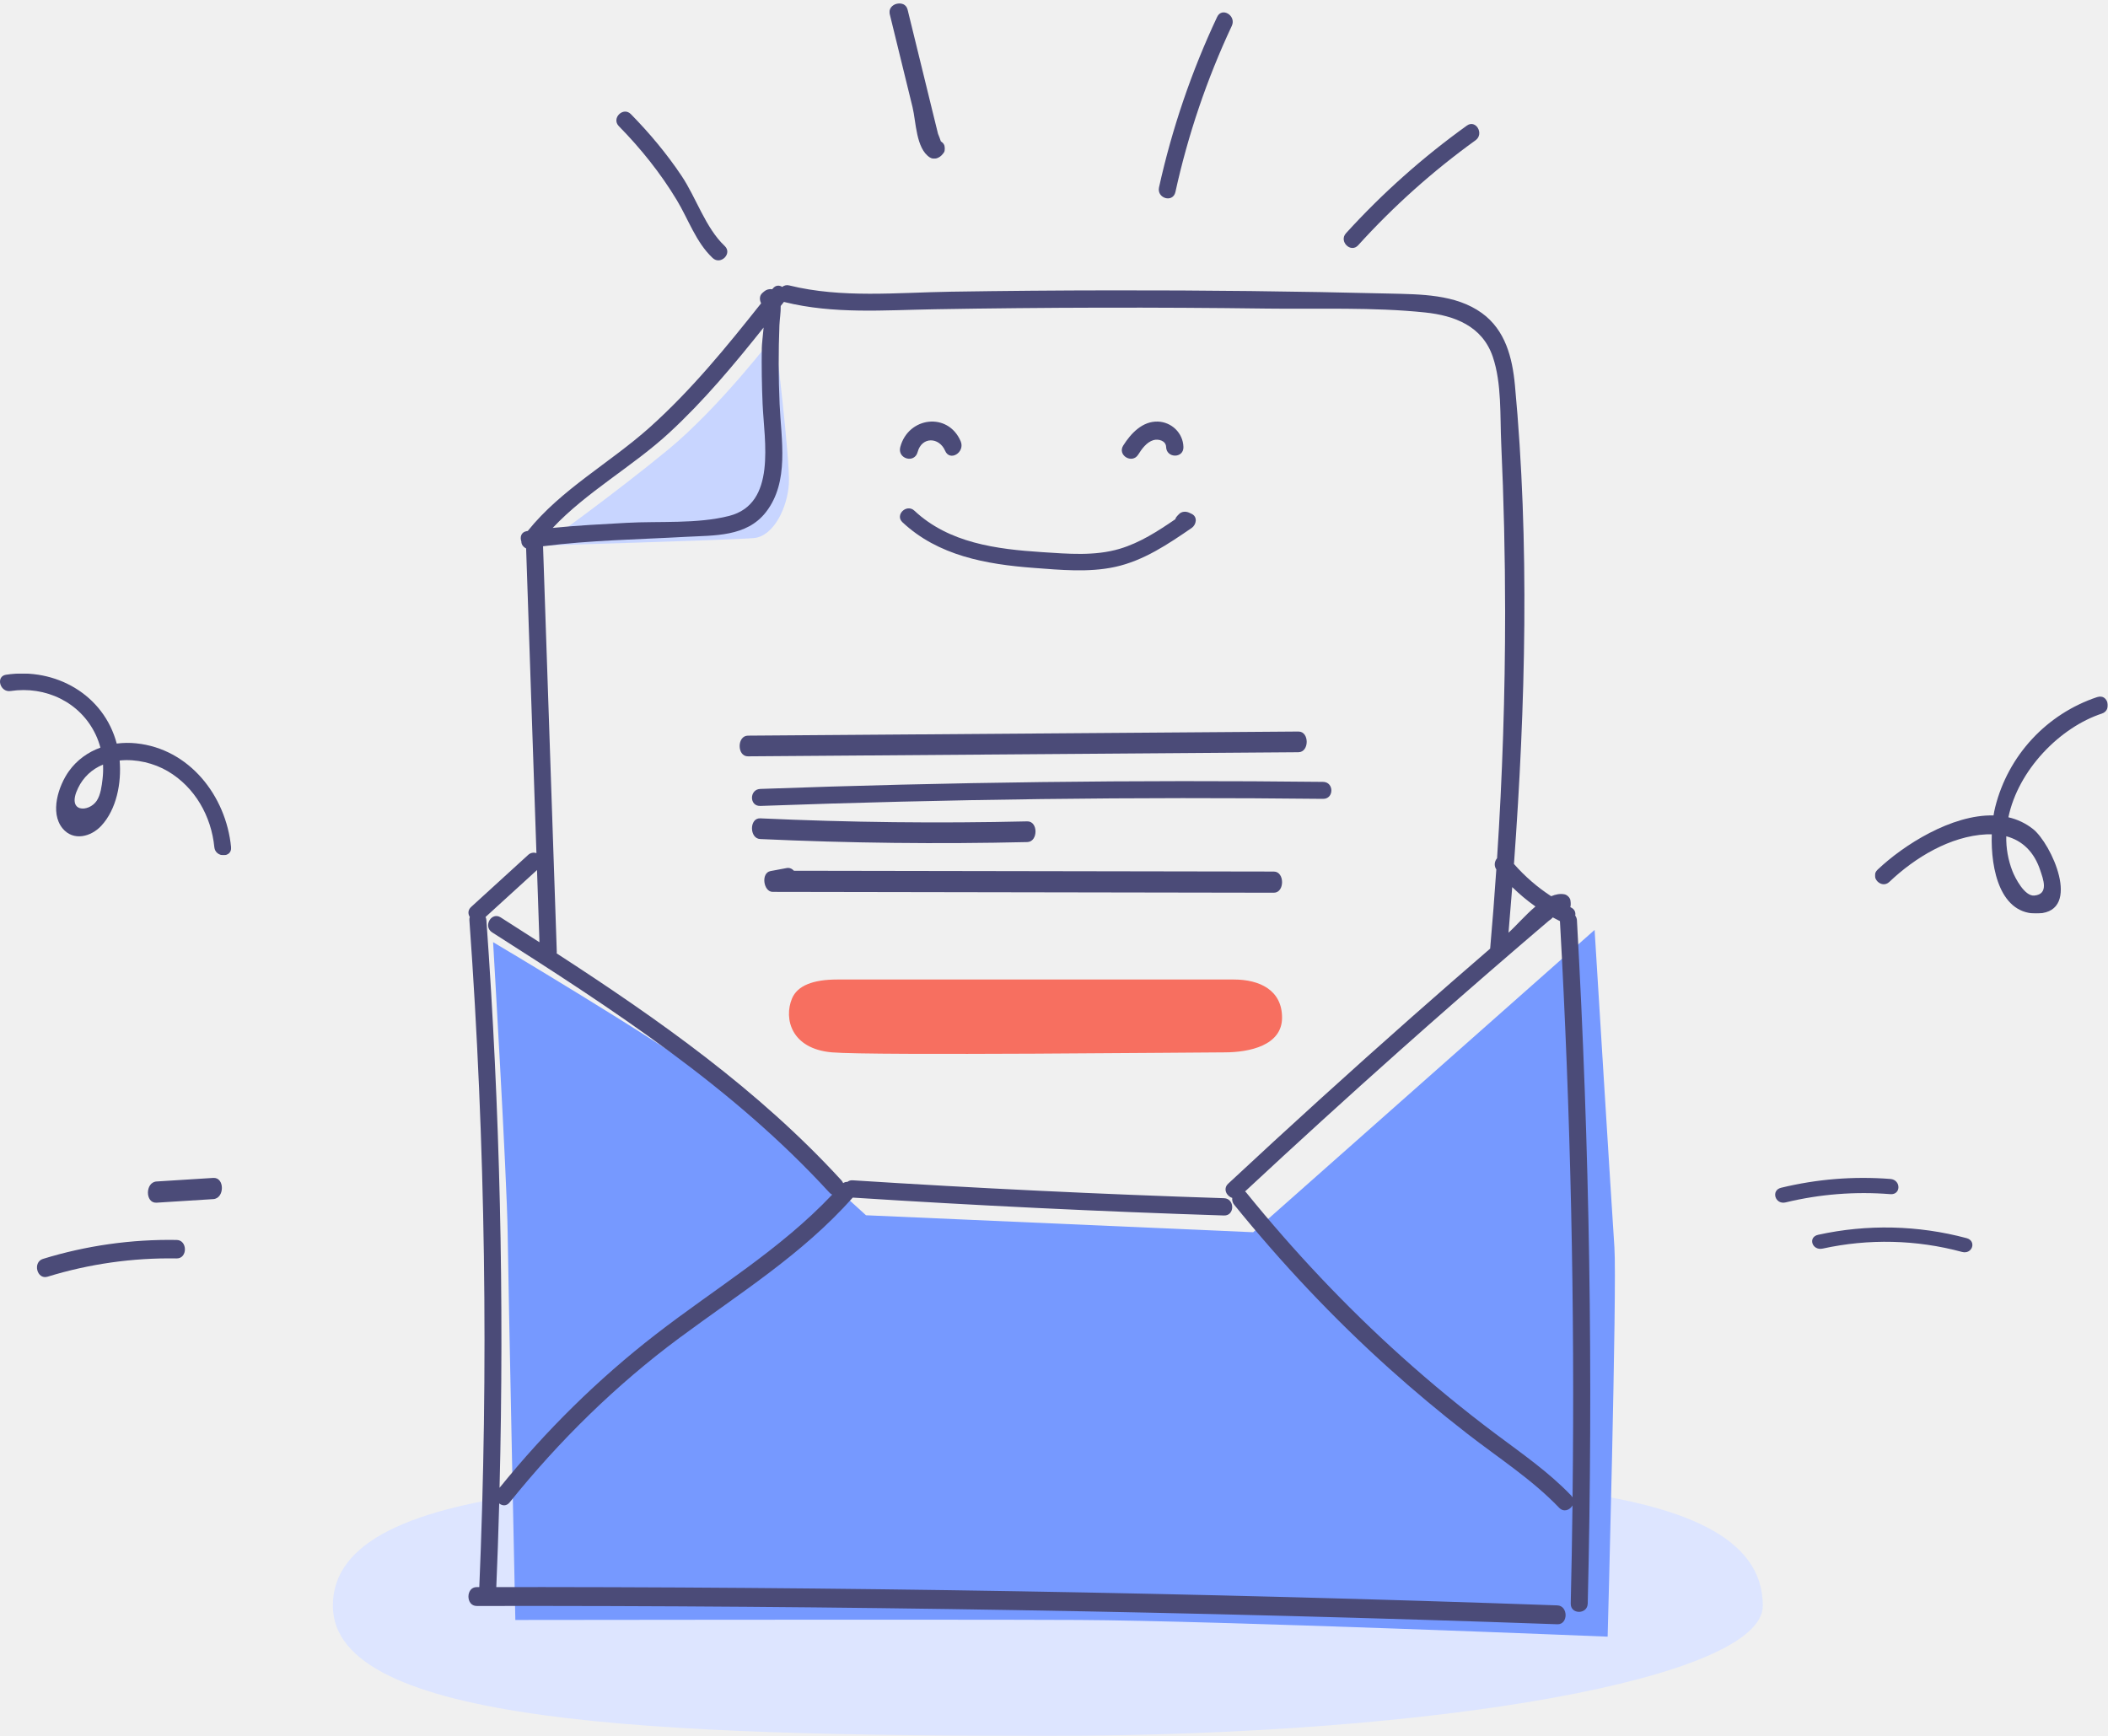
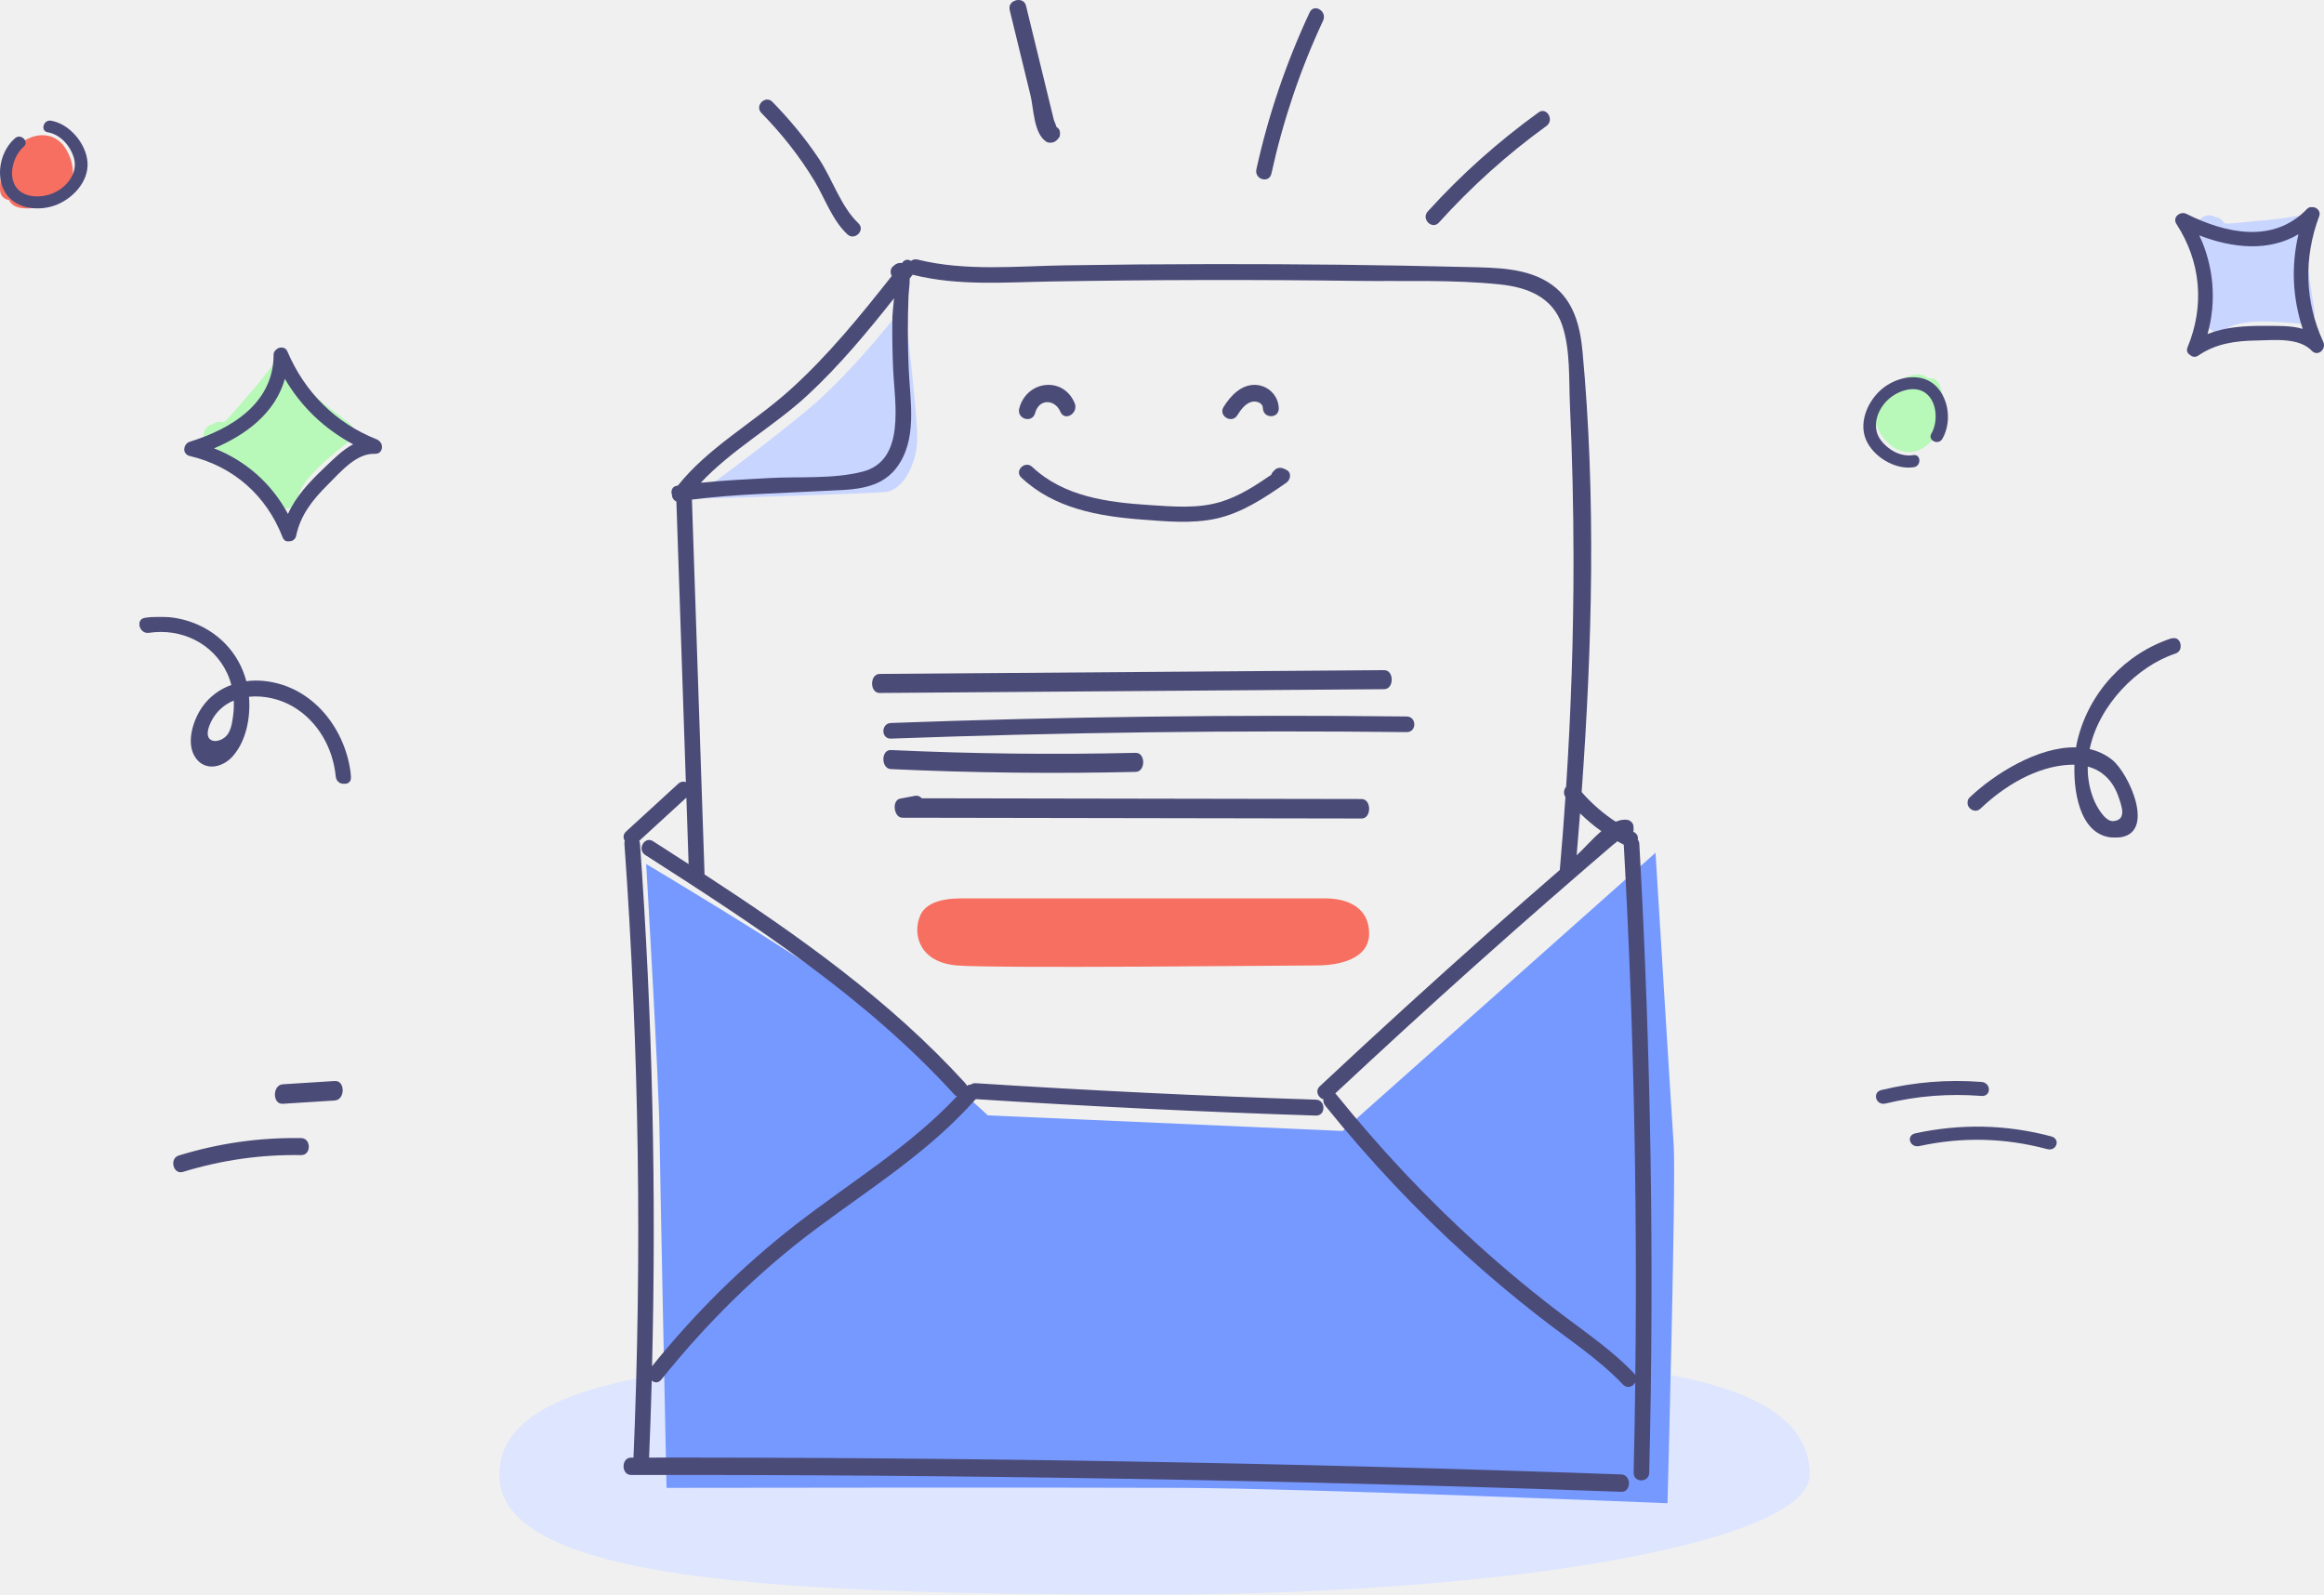
- <svg xmlns="http://www.w3.org/2000/svg" xmlns:xlink="http://www.w3.org/1999/xlink" width="170" height="140" viewBox="0 0 170 140">
-   <defs>
-     <path id="a" d="M.154.277h4.472v12.52H.154z" />
-     <path id="c" d="M.09.176h18.782v17.502H.09z" />
-     <path id="e" d="M0 .32h18.638v14.657H0z" />
-   </defs>
-   <g fill="none" fill-rule="evenodd">
-     <path fill="#C8D5FF" d="M62.493 27s-4.38 5.769-8.607 9.26C49.659 39.75 43.743 44 43.743 44s15.445-.454 17.06-.605c1.613-.152 2.714-2.505 2.817-4.403C63.723 37.095 62.493 27 62.493 27" />
-     <path fill="#DDE5FF" d="M142.164 129.503c0 5.798-25.816 10.497-57.661 10.497-31.845 0-57.66-.99-57.66-10.497 0-10.496 25.815-10.496 57.66-10.496 31.845 0 57.66-.638 57.66 10.496" />
-     <path fill="#7699FF" d="M39.766 75.986s1.116 18.954 1.173 23.396c.057 4.442.621 31.272.621 31.272s34.416-.05 45.422 0S129.648 132 129.648 132s.766-28.18.546-31.411c-.22-3.23-1.597-25.589-1.597-25.589l-27.536 24.382-31.223-1.369s-9.487-8.683-12.924-11.235c-4.067-3.02-17.148-10.792-17.148-10.792" />
-     <path fill="#4B4B78" d="M38.444 129.525c29.055-.044 58.108.447 87.148 1.475.888.031.887-1.492 0-1.523a2362.931 2362.931 0 0 0-87.148-1.474c-.888.001-.89 1.523 0 1.522" />
-     <path fill="#4B4B78" d="M126.82 120.772a.733.733 0 0 0-.113-.155c-1.831-1.91-3.978-3.388-6.081-4.963a110.839 110.839 0 0 1-7.644-6.286c-4.501-4.05-8.657-8.47-12.479-13.186a.788.788 0 0 0-.092-.093 760.936 760.936 0 0 1 12.431-11.322 735.738 735.738 0 0 1 9.707-8.49l1.35-1.157 1.015-.865c.125-.077.228-.165.313-.264.189.105.382.203.575.3a685.932 685.932 0 0 1 1.017 46.481m-4.865-49.225c.585.57 1.209 1.094 1.873 1.563-.827.702-1.594 1.596-2.173 2.114.105-1.223.205-2.449.3-3.677M58.8 41.61c-2.578.659-5.62.41-8.27.558-1.989.111-3.977.206-5.957.409 2.733-2.908 6.466-4.97 9.38-7.656 2.815-2.595 5.247-5.518 7.629-8.505-.066.693-.142 1.369-.146 1.64a77.326 77.326 0 0 0 .065 4.534c.128 2.973 1.147 8.038-2.7 9.02m8.083 54.57a.68.68 0 0 0 .23.169c-4.242 4.482-9.408 7.535-14.259 11.295-4.656 3.61-8.85 7.757-12.569 12.351a472.361 472.361 0 0 0-1.06-45.777.758.758 0 0 0-.068-.262l4.15-3.786.196 5.824a910.739 910.739 0 0 0-3.127-2.004c-.75-.478-1.439.729-.692 1.205 9.663 6.165 19.37 12.437 27.199 20.986m60.15-22.337c.048-.249-.04-.509-.34-.654l-.055-.028c.045-.156.04-.325.008-.547-.03-.218-.272-.447-.479-.487-.35-.068-.711.002-1.074.154a14.513 14.513 0 0 1-3-2.6c.935-12.815 1.267-25.889.078-38.613-.209-2.233-.773-4.443-2.658-5.813-2.123-1.542-4.988-1.518-7.48-1.58a858.42 858.42 0 0 0-22.372-.258c-4.326.004-8.651.04-12.977.108-4.311.067-8.804.54-13.032-.504a.638.638 0 0 0-.571.118c-.233-.15-.533-.154-.763.137a4.178 4.178 0 0 0-.041.052.793.793 0 0 0-.661.183l-.138.12c-.248.217-.234.563-.098.83-2.796 3.526-5.62 6.99-8.978 10-3.19 2.86-7.138 4.989-9.845 8.364l-.069.009c-.465.07-.573.485-.444.838-.005.242.16.449.384.56l.832 24.575a.653.653 0 0 0-.673.147l-4.591 4.19c-.275.25-.264.566-.112.807a.706.706 0 0 0-.03.266 472.448 472.448 0 0 1 .783 54.162c-.038.898 1.333.896 1.371 0 .103-2.375.184-4.75.25-7.126.241.199.582.237.84-.082 4.01-4.985 8.581-9.477 13.702-13.274 4.884-3.622 9.873-6.71 13.97-11.309a940.43 940.43 0 0 0 29.94 1.443c.882.029.88-1.366 0-1.395a942.041 942.041 0 0 1-29.942-1.443.598.598 0 0 0-.429.126.557.557 0 0 0-.344.102.734.734 0 0 0-.142-.228c-6.687-7.3-14.734-12.962-22.96-18.301a.706.706 0 0 0 .008-.127l-1.108-32.71c3.812-.49 7.697-.546 11.526-.76 2.278-.126 4.88.019 6.445-1.988 1.913-2.453 1.233-5.842 1.107-8.718a76.559 76.559 0 0 1-.016-6.348c.02-.498.117-1.045.104-1.563l.264-.334c.022.007.041.017.064.022 3.949.976 8.029.645 12.055.576a890.918 890.918 0 0 1 26.848-.055c4.202.055 8.535-.124 12.718.311 2.38.248 4.633 1.087 5.478 3.58.728 2.149.576 4.747.679 6.991.207 4.528.312 9.061.315 13.595a303.33 303.33 0 0 1-.65 19.851c-.198.238-.272.596-.06.907-.145 2.13-.31 4.259-.497 6.385a742.175 742.175 0 0 0-6.304 5.502 759.562 759.562 0 0 0-14.82 13.454c-.447.418-.13 1.013.325 1.149a.712.712 0 0 0 .16.556c3.822 4.716 7.977 9.136 12.479 13.186a114.717 114.717 0 0 0 6.32 5.28c2.504 1.947 5.195 3.664 7.404 5.969.374.39.875.18 1.076-.187a681.365 681.365 0 0 1-.142 7.91c-.022.898 1.35.897 1.371 0 .448-18.37.157-36.749-.87-55.094a.703.703 0 0 0-.138-.39" />
-     <path fill="#4B4B78" d="M74.002 36.46c.338-1.268 1.74-1.216 2.218-.102.385.897 1.635.119 1.252-.774-1.02-2.375-4.22-1.965-4.868.467-.254.952 1.145 1.358 1.398.408M91.79 36.666c.294-.467.683-1.007 1.228-1.169.393-.116 1.007.038 1.023.55.028.931 1.426.935 1.397 0-.035-1.14-.968-2.01-2.06-2.046-1.239-.04-2.167.936-2.795 1.933-.492.784.717 1.512 1.208.732M72.779 42.12c2.871 2.695 6.737 3.395 10.597 3.683 2.156.161 4.423.383 6.555-.081 2.303-.503 4.277-1.84 6.17-3.14.382-.262.499-.901 0-1.138l-.189-.089c-.268-.127-.607-.119-.825.103l-.145.148a.662.662 0 0 0-.166.276c-1.391.952-2.84 1.893-4.477 2.38-2.017.6-4.172.404-6.246.27-3.701-.238-7.532-.736-10.31-3.343-.63-.59-1.595.34-.964.932M54.574 16.127c.943 1.56 1.547 3.41 2.896 4.68.643.607 1.618-.36.974-.967-1.547-1.457-2.295-3.888-3.474-5.65-1.2-1.794-2.58-3.442-4.091-4.984-.62-.632-1.592.336-.973.967 1.777 1.813 3.356 3.782 4.668 5.954" />
-     <g transform="translate(71.579)">
-       <mask id="b" fill="#fff">
-         <use xlink:href="#a" />
-       </mask>
-       <path fill="#4B4B78" d="M2.015 8.655c.28 1.139.268 3.321 1.392 4.042.358.23.794.034 1.02-.25l.096-.12c.179-.225.117-.665-.117-.844l-.092-.07-.017-.01a8.149 8.149 0 0 0-.23-.615l-.41-1.668-.613-2.504-1.43-5.84C1.4-.099-.038.27.176 1.145l1.84 7.51" mask="url(#b)" />
-     </g>
-     <path fill="#4B4B78" d="M94.791 15.488a63.86 63.86 0 0 1 4.547-13.4c.387-.824-.793-1.55-1.182-.723a65.594 65.594 0 0 0-4.686 13.743c-.197.896 1.122 1.278 1.321.38M109.53 19.78a60.586 60.586 0 0 1 9.467-8.467c.716-.515.023-1.705-.7-1.184a62.262 62.262 0 0 0-9.75 8.682c-.595.656.384 1.628.983.97M60.316 61l44.397-.331c.888-.007.89-1.676 0-1.669l-44.397.331c-.888.007-.89 1.676 0 1.669M61.314 65a956.857 956.857 0 0 1 45.384-.57c.894.01.894-1.36 0-1.37a956.857 956.857 0 0 0-45.384.569c-.892.032-.896 1.403 0 1.37M61.306 67.67c7.177.331 14.358.413 21.539.245.883-.02.887-1.69 0-1.67-7.181.168-14.362.086-21.539-.244-.884-.04-.883 1.63 0 1.67M62.312 71.932L102.73 72c.883.001.884-1.706 0-1.707l-38.705-.065c-.148-.164-.349-.262-.59-.217l-1.304.245c-.779.146-.571 1.675.182 1.676" />
-     <g transform="translate(151.111 56)">
-       <mask id="d" fill="#fff">
-         <use xlink:href="#c" />
-       </mask>
-       <path fill="#4B4B78" d="M13.434 14.219c.21.646.721 1.902-.492 2.01-.78.07-1.544-1.421-1.758-1.967a7.336 7.336 0 0 1-.5-2.816c1.303.348 2.258 1.263 2.75 2.773M18.044.212a12.572 12.572 0 0 0-8.256 8.902 7.75 7.75 0 0 0-.13.652c-3.373-.083-7.26 2.386-9.357 4.382-.637.607.318 1.584.955.979 2.076-1.976 4.916-3.691 7.822-3.836.15-.007.295-.008.438-.005-.094 2.864.7 6.558 3.783 6.386 3.502-.195 1.024-5.642-.465-6.815a4.97 4.97 0 0 0-1.977-.942c.79-3.813 4.148-7.251 7.546-8.367.824-.27.472-1.608-.359-1.336" mask="url(#d)" />
-     </g>
-     <g transform="translate(0 54)">
-       <mask id="f" fill="#fff">
-         <use xlink:href="#e" />
-       </mask>
-       <path fill="#4B4B78" d="M8.27 8.83c-.068.561-.148 1.264-.47 1.752-.623.946-2.488.995-1.5-1.033A3.79 3.79 0 0 1 8.31 7.667c.018.384.007.772-.04 1.162m2.708-2.879a6.791 6.791 0 0 0-1.565.02C8.37 2.038 4.487-.185.488.418c-.855.13-.491 1.443.359 1.315 2.819-.425 5.641.892 6.88 3.54.157.333.277.676.371 1.023-.993.362-1.883.984-2.536 1.894-.836 1.164-1.562 3.336-.523 4.612.871 1.07 2.307.687 3.131-.203 1.235-1.333 1.635-3.465 1.479-5.264 1.331-.137 2.766.208 3.884.866 2.184 1.284 3.508 3.624 3.752 6.125.085.865 1.435.874 1.35 0-.406-4.15-3.371-7.938-7.656-8.375" mask="url(#f)" />
-     </g>
-     <path fill="#4B4B78" d="M17.199 95.001l-4.574.288c-.924.058-.93 1.768 0 1.71l4.574-.288c.925-.058.93-1.768 0-1.71M14.245 100.005a34.642 34.642 0 0 0-10.776 1.526c-.854.261-.49 1.7.368 1.437a33.46 33.46 0 0 1 10.408-1.473c.89.015.89-1.476 0-1.49M152.447 96.311c.873.068.867-1.16 0-1.226-2.988-.23-5.912.01-8.807.709-.845.204-.486 1.387.362 1.182a26.847 26.847 0 0 1 8.445-.665M158.589 99.857a25.32 25.32 0 0 0-11.963-.269c-.851.185-.49 1.299.363 1.114a23.645 23.645 0 0 1 11.236.268c.84.224 1.2-.89.364-1.113" />
-     <path fill="#F76F60" d="M63.868 80.539c-.67 1.623-.059 4.055 3.226 4.336 3.286.281 29.657 0 31.664 0 2.007 0 4.634-.558 4.634-2.797 0-2.238-1.827-3.078-3.883-3.078H67.52c-1.938 0-3.215.484-3.652 1.539" />
+ <svg xmlns="http://www.w3.org/2000/svg" width="478" height="328" viewBox="0 0 478 328" fill="none">
+   <path fill-rule="evenodd" clip-rule="evenodd" d="M186.017 62.733C186.017 62.733 175.779 76.275 165.9 84.471C156.022 92.667 142.195 102.641 142.195 102.641C142.195 102.641 178.293 101.576 182.065 101.22C185.837 100.864 188.41 95.34 188.65 90.885C188.891 86.431 186.017 62.733 186.017 62.733Z" fill="#C8D5FF" />
+   <path fill-rule="evenodd" clip-rule="evenodd" d="M372.217 303.359C372.217 316.969 311.884 328 237.457 328C163.032 328 102.697 325.674 102.697 303.359C102.697 278.718 163.032 278.718 237.457 278.718C311.884 278.718 372.217 277.221 372.217 303.359Z" fill="#DDE5FF" />
+   <path fill-rule="evenodd" clip-rule="evenodd" d="M132.901 177.728C132.901 177.728 135.509 222.22 135.642 232.648C135.776 243.077 137.094 306.059 137.094 306.059C137.094 306.059 217.528 305.941 243.249 306.059C268.971 306.178 342.965 309.22 342.965 309.22C342.965 309.22 344.756 243.067 344.242 235.483C343.728 227.899 340.509 175.413 340.509 175.413L276.154 232.648L203.183 229.436C203.183 229.436 181.011 209.051 172.978 203.061C163.473 195.972 132.901 177.728 132.901 177.728Z" fill="#7699FF" />
+   <path fill-rule="evenodd" clip-rule="evenodd" d="M129.812 303.409C197.716 303.306 265.617 304.459 333.485 306.871C335.56 306.945 335.558 303.37 333.485 303.297C265.617 300.885 197.716 299.732 129.812 299.836C127.736 299.84 127.733 303.413 129.812 303.409Z" fill="#4B4B78" />
+   <path fill-rule="evenodd" clip-rule="evenodd" d="M336.353 282.863C336.284 282.739 336.201 282.616 336.09 282.5C331.81 278.016 326.792 274.546 321.878 270.847C315.712 266.206 309.754 261.277 304.015 256.093C293.494 246.586 283.782 236.209 274.849 225.138C274.78 225.053 274.707 224.985 274.635 224.921C284.226 215.956 293.904 207.087 303.687 198.34C308.604 193.944 313.545 189.578 318.513 185.238C321.126 182.956 323.745 180.681 326.373 178.412C327.425 177.506 328.476 176.6 329.528 175.696C330.319 175.018 331.109 174.341 331.9 173.664C332.193 173.485 332.432 173.276 332.632 173.046C333.073 173.293 333.525 173.522 333.976 173.751C336 210.086 336.783 246.476 336.353 282.863ZM324.987 167.307C326.353 168.647 327.811 169.875 329.363 170.976C327.431 172.625 325.64 174.724 324.285 175.939C324.531 173.068 324.765 170.192 324.987 167.307ZM177.387 97.032C171.36 98.578 164.252 97.996 158.058 98.342C153.409 98.603 148.763 98.825 144.135 99.301C150.522 92.474 159.247 87.634 166.056 81.33C172.636 75.237 178.321 68.375 183.886 61.364C183.734 62.99 183.556 64.577 183.547 65.212C183.493 68.76 183.543 72.312 183.697 75.857C183.997 82.835 186.378 94.725 177.387 97.032ZM196.275 225.135C196.445 225.322 196.628 225.448 196.815 225.53C186.898 236.051 174.824 243.218 163.488 252.045C152.606 260.518 142.805 270.254 134.113 281.04C135.01 245.201 134.197 209.342 131.635 173.578C131.618 173.346 131.559 173.144 131.477 172.963C134.709 170 137.94 167.038 141.174 164.075C141.327 168.632 141.481 173.189 141.634 177.747C139.2 176.172 136.763 174.606 134.326 173.044C132.573 171.92 130.963 174.753 132.708 175.871C155.292 190.344 177.976 205.068 196.275 225.135ZM336.855 172.698C336.965 172.115 336.759 171.505 336.06 171.164C336.017 171.144 335.975 171.119 335.931 171.098C336.035 170.733 336.022 170.335 335.95 169.814C335.881 169.302 335.315 168.764 334.831 168.67C334.011 168.512 333.167 168.675 332.32 169.033C329.724 167.337 327.386 165.302 325.31 162.929C327.493 132.845 328.27 102.155 325.49 72.285C325.002 67.043 323.684 61.856 319.278 58.64C314.317 55.019 307.62 55.077 301.798 54.93C284.374 54.493 266.941 54.305 249.511 54.323C239.401 54.334 229.292 54.418 219.182 54.578C209.107 54.736 198.605 55.846 188.725 53.395C188.184 53.261 187.731 53.398 187.39 53.672C186.845 53.319 186.144 53.311 185.608 53.993C185.575 54.034 185.543 54.075 185.511 54.116C184.977 54 184.371 54.191 183.966 54.546L183.644 54.828C183.065 55.335 183.096 56.148 183.415 56.775C176.881 65.053 170.281 73.183 162.433 80.249C154.975 86.966 145.75 91.961 139.424 99.885C139.371 99.893 139.316 99.897 139.263 99.905C138.175 100.069 137.923 101.045 138.226 101.873C138.214 102.441 138.597 102.927 139.122 103.185C139.769 122.416 140.419 141.646 141.067 160.877C140.567 160.705 139.993 160.765 139.494 161.222C135.917 164.5 132.34 167.778 128.763 171.056C128.121 171.645 128.148 172.387 128.502 172.953C128.445 173.136 128.414 173.341 128.431 173.577C131.462 215.889 132.073 258.336 130.262 300.722C130.173 302.83 133.378 302.824 133.467 300.722C133.707 295.147 133.896 289.571 134.051 283.993C134.615 284.461 135.412 284.551 136.012 283.802C145.383 272.1 156.069 261.555 168.036 252.64C179.452 244.137 191.112 236.887 200.687 226.094C223.992 227.596 247.317 228.726 270.657 229.481C272.72 229.548 272.718 226.273 270.657 226.206C247.316 225.45 223.988 224.321 200.681 222.819C200.259 222.791 199.929 222.911 199.679 223.115C199.41 223.1 199.135 223.176 198.874 223.352C198.802 223.169 198.698 222.989 198.543 222.819C182.916 205.683 164.108 192.39 144.882 179.856C144.895 179.761 144.906 179.665 144.902 179.559L142.313 102.771C151.221 101.62 160.301 101.491 169.251 100.99C174.574 100.692 180.655 101.033 184.312 96.322C188.783 90.563 187.194 82.607 186.9 75.856C186.682 70.893 186.67 65.918 186.862 60.954C186.907 59.786 187.137 58.5 187.106 57.285C187.311 57.023 187.517 56.761 187.723 56.5C187.773 56.517 187.818 56.539 187.873 56.553C197.101 58.843 206.636 58.067 216.046 57.904C226.502 57.724 236.961 57.623 247.419 57.602C257.878 57.58 268.336 57.638 278.794 57.775C288.614 57.904 298.739 57.485 308.517 58.507C314.081 59.088 319.344 61.057 321.32 66.91C323.02 71.953 322.666 78.053 322.905 83.321C323.389 93.951 323.635 104.592 323.641 115.234C323.649 130.783 323.127 146.324 322.122 161.835C321.66 162.393 321.487 163.233 321.983 163.964C321.643 168.963 321.259 173.961 320.821 178.953C315.888 183.232 310.973 187.532 306.087 191.868C294.404 202.238 282.865 212.773 271.453 223.453C270.407 224.433 271.15 225.829 272.211 226.148C272.152 226.577 272.249 227.039 272.584 227.454C281.517 238.524 291.229 248.9 301.75 258.407C306.525 262.723 311.457 266.85 316.522 270.805C322.372 275.375 328.662 279.405 333.825 284.814C334.698 285.729 335.869 285.239 336.339 284.375C336.261 290.565 336.157 296.755 336.007 302.944C335.956 305.052 339.161 305.051 339.212 302.944C340.258 259.822 339.579 216.678 337.177 173.613C337.155 173.241 337.035 172.938 336.855 172.698Z" fill="#4B4B78" />
+   <path fill-rule="evenodd" clip-rule="evenodd" d="M212.914 84.939C213.703 81.963 216.978 82.086 218.097 84.701C218.997 86.808 221.919 84.98 221.022 82.884C218.639 77.31 211.162 78.271 209.646 83.981C209.053 86.215 212.323 87.169 212.914 84.939Z" fill="#4B4B78" />
+   <path fill-rule="evenodd" clip-rule="evenodd" d="M254.492 85.425C255.178 84.329 256.086 83.06 257.361 82.681C258.28 82.409 259.714 82.769 259.751 83.972C259.818 86.158 263.085 86.167 263.017 83.972C262.934 81.293 260.754 79.253 258.2 79.169C255.307 79.075 253.136 81.365 251.671 83.707C250.52 85.546 253.345 87.255 254.492 85.425Z" fill="#4B4B78" />
+   <path fill-rule="evenodd" clip-rule="evenodd" d="M210.055 98.229C216.765 104.554 225.8 106.197 234.823 106.874C239.861 107.252 245.159 107.773 250.141 106.683C255.525 105.502 260.137 102.364 264.562 99.312C265.454 98.697 265.727 97.196 264.562 96.641L264.12 96.432C263.494 96.133 262.701 96.153 262.192 96.674C262.079 96.789 261.966 96.904 261.853 97.02C261.653 97.225 261.533 97.446 261.466 97.668C258.213 99.904 254.826 102.113 251.002 103.255C246.287 104.664 241.251 104.204 236.405 103.89C227.754 103.33 218.8 102.162 212.307 96.041C210.835 94.655 208.58 96.839 210.055 98.229Z" fill="#4B4B78" />
+   <path fill-rule="evenodd" clip-rule="evenodd" d="M167.51 37.208C169.712 40.87 171.126 45.213 174.278 48.196C175.78 49.618 178.059 47.351 176.553 45.925C172.94 42.503 171.192 36.798 168.435 32.661C165.629 28.45 162.407 24.58 158.874 20.96C157.427 19.477 155.153 21.75 156.599 23.232C160.752 27.487 164.443 32.108 167.51 37.208Z" fill="#4B4B78" />
+   <mask id="mask0_2315_50101" style="mask-type:alpha" maskUnits="userSpaceOnUse" x="207" y="0" width="12" height="30">
+     <path fill-rule="evenodd" clip-rule="evenodd" d="M207.616 0H218.067V29.393H207.616V0Z" fill="white" />
+   </mask>
+   <g mask="url(#mask0_2315_50101)">
+     <path fill-rule="evenodd" clip-rule="evenodd" d="M211.965 19.67C212.617 22.342 212.59 27.465 215.218 29.157C216.055 29.696 217.075 29.237 217.602 28.571C217.676 28.477 217.751 28.382 217.825 28.288C218.243 27.761 218.099 26.727 217.553 26.307C217.481 26.253 217.409 26.198 217.337 26.142C217.324 26.133 217.312 26.127 217.298 26.119C217.192 25.779 217.018 25.31 216.76 24.677L215.804 20.759C215.326 18.801 214.848 16.841 214.37 14.883C213.256 10.313 212.141 5.742 211.027 1.171C210.527 -0.88 207.166 -0.012 207.667 2.04C209.099 7.917 210.533 13.793 211.965 19.67Z" fill="#4B4B78" />
  </g>
+   <path fill-rule="evenodd" clip-rule="evenodd" d="M261.504 35.708C263.907 24.79 267.429 14.315 272.131 4.251C273.035 2.317 270.276 0.613 269.367 2.556C264.548 12.871 260.883 23.618 258.417 34.816C257.955 36.92 261.039 37.817 261.504 35.708Z" fill="#4B4B78" />
+   <path fill-rule="evenodd" clip-rule="evenodd" d="M295.95 45.786C302.628 38.4 309.993 31.755 318.077 25.909C319.749 24.7 318.131 21.906 316.439 23.129C308.131 29.137 300.521 35.916 293.655 43.51C292.264 45.049 294.552 47.332 295.95 45.786Z" fill="#4B4B78" />
+   <path fill-rule="evenodd" clip-rule="evenodd" d="M180.929 142.548C215.516 142.288 250.104 142.03 284.691 141.77C286.766 141.754 286.771 137.837 284.691 137.853C250.104 138.113 215.516 138.371 180.929 138.631C178.854 138.647 178.848 142.564 180.929 142.548Z" fill="#4B4B78" />
+   <path fill-rule="evenodd" clip-rule="evenodd" d="M183.261 151.936C218.601 150.648 253.966 150.203 289.329 150.6C291.418 150.623 291.42 147.405 289.329 147.383C253.966 146.986 218.601 147.431 183.261 148.719C181.178 148.795 181.167 152.012 183.261 151.936Z" fill="#4B4B78" />
+   <path fill-rule="evenodd" clip-rule="evenodd" d="M183.244 158.208C200.018 158.984 216.799 159.177 233.582 158.782C235.647 158.734 235.655 154.813 233.582 154.862C216.799 155.256 200.018 155.064 183.244 154.288C181.176 154.192 181.179 158.113 183.244 158.208Z" fill="#4B4B78" />
+   <path fill-rule="evenodd" clip-rule="evenodd" d="M185.594 168.211L280.052 168.37C282.117 168.373 282.12 164.365 280.052 164.363C249.9 164.312 219.747 164.261 189.596 164.21C189.249 163.824 188.78 163.595 188.217 163.702C187.2 163.893 186.184 164.084 185.168 164.276C183.348 164.618 183.834 168.209 185.594 168.211Z" fill="#4B4B78" />
+   <mask id="mask1_2315_50101" style="mask-type:alpha" maskUnits="userSpaceOnUse" x="404" y="131" width="45" height="42">
+     <path fill-rule="evenodd" clip-rule="evenodd" d="M404.643 131.223H448.536V172.308H404.643V131.223Z" fill="white" />
+   </mask>
+   <g mask="url(#mask1_2315_50101)">
+     <path fill-rule="evenodd" clip-rule="evenodd" d="M435.831 164.191C436.323 165.708 437.517 168.656 434.681 168.909C432.858 169.073 431.072 165.575 430.573 164.294C429.724 162.117 429.37 159.892 429.405 157.683C432.448 158.5 434.681 160.647 435.831 164.191ZM446.603 131.31C437.19 134.417 429.758 142.254 427.307 152.208C427.192 152.669 427.091 153.185 427.004 153.736C419.121 153.543 410.038 159.338 405.136 164.024C403.646 165.449 405.879 167.743 407.367 166.322C412.22 161.683 418.857 157.658 425.649 157.317C425.997 157.3 426.338 157.298 426.672 157.305C426.453 164.029 428.308 172.699 435.515 172.296C443.697 171.839 437.907 159.053 434.427 156.298C433.014 155.179 431.453 154.471 429.806 154.086C431.651 145.135 439.501 137.064 447.442 134.444C449.368 133.81 448.545 130.671 446.603 131.31Z" fill="#4B4B78" />
+   </g>
+   <mask id="mask2_2315_50101" style="mask-type:alpha" maskUnits="userSpaceOnUse" x="28" y="126" width="45" height="36">
+     <path fill-rule="evenodd" clip-rule="evenodd" d="M28.662 126.862H72.222V161.271H28.662V126.862Z" fill="white" />
+   </mask>
+   <g mask="url(#mask2_2315_50101)">
+     <path fill-rule="evenodd" clip-rule="evenodd" d="M47.991 146.838C47.831 148.157 47.643 149.808 46.892 150.953C45.434 153.172 41.077 153.289 43.383 148.527C44.445 146.338 46.127 144.921 48.086 144.109C48.128 145.012 48.1 145.923 47.991 146.838ZM54.321 140.079C53.094 139.953 51.867 139.97 50.664 140.127C48.223 130.893 39.148 125.674 29.803 127.09C27.804 127.393 28.654 130.478 30.642 130.177C37.23 129.178 43.826 132.27 46.722 138.486C47.087 139.269 47.369 140.072 47.589 140.889C45.268 141.738 43.189 143.197 41.661 145.334C39.708 148.067 38.011 153.165 40.438 156.161C42.475 158.673 45.83 157.774 47.758 155.683C50.642 152.556 51.578 147.549 51.213 143.327C54.324 143.006 57.678 143.816 60.291 145.361C65.394 148.375 68.489 153.868 69.06 159.738C69.258 161.769 72.413 161.79 72.213 159.738C71.266 149.997 64.335 141.103 54.321 140.079Z" fill="#4B4B78" />
+   </g>
+   <path fill-rule="evenodd" clip-rule="evenodd" d="M68.858 222.366C65.294 222.59 61.732 222.817 58.169 223.041C56.009 223.178 55.994 227.192 58.169 227.054C61.732 226.829 65.294 226.603 68.858 226.378C71.019 226.242 71.033 222.228 68.858 222.366Z" fill="#4B4B78" />
+   <path fill-rule="evenodd" clip-rule="evenodd" d="M61.954 234.111C53.379 233.971 45.022 235.16 36.77 237.693C34.774 238.307 35.623 241.683 37.629 241.067C45.599 238.621 53.674 237.474 61.954 237.609C64.034 237.643 64.034 234.144 61.954 234.111Z" fill="#4B4B78" />
+   <path fill-rule="evenodd" clip-rule="evenodd" d="M407.553 225.441C409.594 225.599 409.581 222.719 407.553 222.561C400.571 222.02 393.736 222.585 386.971 224.226C384.995 224.705 385.834 227.482 387.817 227.002C394.317 225.426 400.855 224.922 407.553 225.441Z" fill="#4B4B78" />
+   <path fill-rule="evenodd" clip-rule="evenodd" d="M421.907 233.764C412.718 231.305 403.279 231.106 393.949 233.133C391.96 233.566 392.804 236.181 394.799 235.747C403.615 233.831 412.383 234.055 421.058 236.378C423.023 236.903 423.863 234.287 421.907 233.764Z" fill="#4B4B78" />
+   <path fill-rule="evenodd" clip-rule="evenodd" d="M189.23 188.415C187.662 192.224 189.092 197.934 196.77 198.594C204.448 199.254 266.08 198.594 270.771 198.594C275.463 198.594 281.601 197.284 281.601 192.028C281.601 186.773 277.332 184.802 272.526 184.802H197.765C193.235 184.802 190.25 185.938 189.23 188.415Z" fill="#F76F60" />
+   <path fill-rule="evenodd" clip-rule="evenodd" d="M475.085 47.388C475.525 45.508 473.981 44.197 472.272 44.483C469.598 44.932 466.915 45.27 464.21 45.451C463.37 45.506 458.397 46.139 457.571 45.949C457.406 45.782 457.248 45.61 457.103 45.42C456.722 44.919 456.225 44.707 455.714 44.693C454.155 43.595 451.442 44.845 452.173 47.181C453.034 49.941 453.723 52.721 454.098 55.6C454.395 57.875 455.36 62.766 454.107 64.774C452.901 66.707 455.345 69.355 457.236 68.006C461.225 65.157 469.165 66.309 473.775 66.644C474.897 66.725 476.217 65.489 476.062 64.283C475.37 58.87 473.821 52.795 475.085 47.388Z" fill="#C8D5FF" />
+   <mask id="mask3_2315_50101" style="mask-type:alpha" maskUnits="userSpaceOnUse" x="447" y="42" width="31" height="32">
+     <path fill-rule="evenodd" clip-rule="evenodd" d="M447.388 42.569H478V73.409H447.388V42.569Z" fill="white" />
+   </mask>
+   <g mask="url(#mask3_2315_50101)">
+     <path fill-rule="evenodd" clip-rule="evenodd" d="M465.861 67.035C461.726 67.016 457.741 67.231 454.047 68.721C455.94 61.911 455.329 54.821 452.374 48.434C459.175 51.037 466.586 51.847 472.75 48.189C471.212 54.693 471.532 61.291 473.618 67.649C471.196 66.942 468.492 67.047 465.861 67.035ZM477.85 70.33C474.011 61.977 473.803 53.039 477.017 44.448C477.556 43.009 475.497 41.948 474.508 42.983C467.575 50.23 457.674 47.985 449.688 43.987C448.432 43.36 446.755 44.701 447.632 46.048C452.697 53.832 453.476 62.889 449.935 71.445C449.628 72.187 449.952 72.752 450.485 73.036C450.901 73.432 451.512 73.578 452.141 73.146C455.769 70.649 459.809 70.109 464.129 70.041C467.664 69.985 472.805 69.357 475.491 72.154C476.745 73.458 478.53 71.808 477.85 70.33Z" fill="#4B4B78" />
+   </g>
+   <path fill-rule="evenodd" clip-rule="evenodd" d="M59.73 75.734C58.753 74.07 56.733 74.192 55.695 75.583C54.071 77.76 52.365 79.863 50.535 81.868C49.966 82.489 46.807 86.392 46.079 86.826C45.845 86.82 45.612 86.806 45.376 86.768C44.755 86.67 44.249 86.861 43.871 87.205C41.987 87.492 40.888 90.274 43.026 91.457C45.551 92.855 47.965 94.387 50.221 96.209C52.004 97.647 56.073 100.514 56.551 102.834C57.012 105.067 60.604 105.288 61.04 103.003C61.96 98.18 68.493 93.513 72.057 90.562C72.923 89.842 73.026 88.035 72.082 87.271C67.85 83.837 62.544 80.519 59.73 75.734Z" fill="#B8F9B9" />
+   <mask id="mask4_2315_50101" style="mask-type:alpha" maskUnits="userSpaceOnUse" x="36" y="70" width="44" height="44">
+     <path fill-rule="evenodd" clip-rule="evenodd" d="M36.389 91.436L58.515 70.231L79.773 92.525L57.647 113.73L36.389 91.436Z" fill="white" />
+   </mask>
+   <g mask="url(#mask4_2315_50101)">
+     <path fill-rule="evenodd" clip-rule="evenodd" d="M66.605 96.327C63.603 99.177 60.871 102.093 59.228 105.729C55.903 99.495 50.574 94.793 44.035 92.223C50.745 89.394 56.66 84.845 58.594 77.931C61.966 83.698 66.745 88.246 72.635 91.397C70.397 92.564 68.515 94.513 66.605 96.327ZM77.543 90.403C69.01 87.024 62.699 80.707 59.1 72.271C58.498 70.857 56.278 71.516 56.277 72.95C56.261 82.99 47.557 88.227 39.028 90.869C37.688 91.285 37.401 93.416 38.963 93.783C47.989 95.901 54.796 101.908 58.134 110.546C58.423 111.296 59.047 111.479 59.628 111.315C60.202 111.313 60.744 110.996 60.901 110.248C61.802 105.929 64.35 102.74 67.426 99.698C69.942 97.21 73.226 93.194 77.095 93.355C78.9 93.429 79.053 91 77.543 90.403Z" fill="#4B4B78" />
+   </g>
+   <path fill-rule="evenodd" clip-rule="evenodd" d="M13.137 30.042C13.112 30.01 13.084 29.986 13.059 29.956C12.993 29.852 12.921 29.749 12.831 29.65C10.443 27.043 6.914 27.427 4.211 29.452C1.416 31.545 -0.214 35.851 0.023 39.241C0.097 40.32 0.926 41.054 1.851 41.136C1.88 41.199 1.902 41.265 1.935 41.327C2.66 42.635 4.23 42.861 5.596 42.866C8.48 42.877 12.454 41.581 14.068 39.044C15.803 36.319 14.954 32.49 13.137 30.042Z" fill="#F76F60" />
+   <path fill-rule="evenodd" clip-rule="evenodd" d="M11.106 42.32C14.776 41.081 18.262 37.481 18.005 33.425C17.763 29.608 14.335 25.469 10.499 24.824C8.916 24.559 8.236 26.948 9.83 27.218C12.352 27.642 14.34 29.86 15.128 32.221C16.262 35.617 13.576 38.831 10.438 39.926C8.034 40.766 4.568 40.655 3.133 38.212C1.664 35.709 2.855 31.93 4.871 30.184C6.089 29.13 4.304 27.38 3.092 28.43C0.215 30.921 -0.89 35.62 0.791 39.088C2.598 42.809 7.466 43.548 11.106 42.32Z" fill="#4B4B78" />
+   <path fill-rule="evenodd" clip-rule="evenodd" d="M389.474 92.02C389.508 92.043 389.543 92.055 389.576 92.077C389.672 92.153 389.773 92.227 389.891 92.292C392.993 93.982 396.206 92.471 398.107 89.677C400.071 86.788 400.219 82.184 398.897 79.054C398.477 78.058 397.456 77.632 396.555 77.856C396.507 77.805 396.464 77.75 396.413 77.702C395.304 76.7 393.746 76.997 392.452 77.436C389.722 78.363 386.383 80.881 385.679 83.806C384.92 86.948 386.963 90.295 389.474 92.02Z" fill="#B8F9B9" />
+   <path fill-rule="evenodd" clip-rule="evenodd" d="M387.417 79.743C384.348 82.107 382.217 86.647 383.774 90.401C385.239 93.933 389.821 96.735 393.657 96.099C395.24 95.835 395.11 93.353 393.515 93.617C390.993 94.035 388.394 92.582 386.884 90.605C384.712 87.76 386.212 83.847 388.825 81.79C390.826 80.214 394.14 79.193 396.288 81.038C398.488 82.928 398.585 86.891 397.244 89.198C396.434 90.592 398.689 91.667 399.495 90.28C401.408 86.988 400.932 82.183 398.219 79.448C395.306 76.515 390.463 77.398 387.417 79.743Z" fill="#4B4B78" />
</svg>
